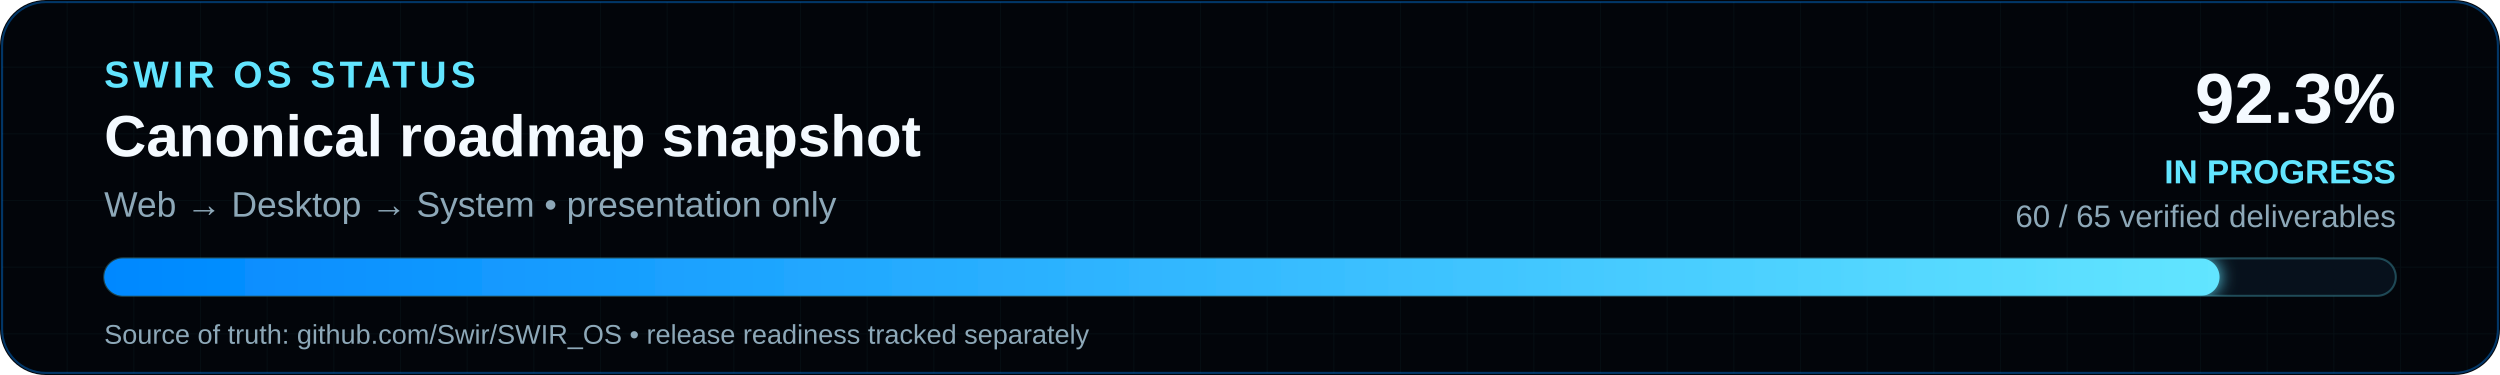
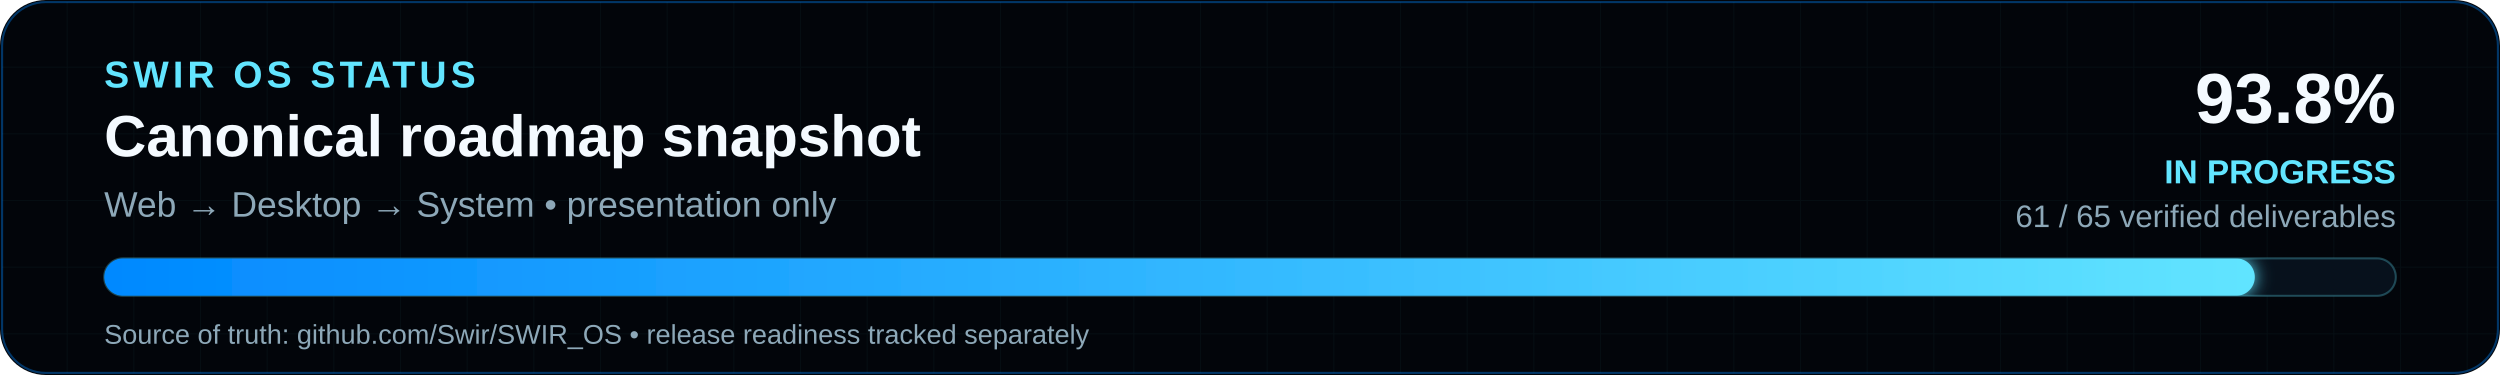
<svg xmlns="http://www.w3.org/2000/svg" viewBox="0 0 1200 180" role="img" aria-labelledby="progressCardTitle progressCardDesc">
  <defs>
    <linearGradient id="progressGradient" x1="0" y1="0" x2="1" y2="0">
      <stop offset="0" stop-color="#0088FF" />
      <stop offset="1" stop-color="#62E5FF" />
    </linearGradient>
    <filter id="softGlow" x="-10%" y="-150%" width="120%" height="400%">
      <feGaussianBlur stdDeviation="4" result="blur" />
      <feMerge>
        <feMergeNode in="blur" />
        <feMergeNode in="SourceGraphic" />
      </feMerge>
    </filter>
    <clipPath id="cardTrackClip">
      <rect x="50" y="124" width="1100" height="18" rx="9" />
    </clipPath>
    <pattern id="grid" width="32" height="32" patternUnits="userSpaceOnUse">
      <path d="M 32 0 L 0 0 0 32" fill="none" stroke="#62E5FF" stroke-opacity="0.035" stroke-width="1" />
    </pattern>
  </defs>
  <rect width="1200" height="180" rx="22" fill="#02050A" />
  <rect x="1" y="1" width="1198" height="178" rx="21" fill="none" stroke="#0088FF" stroke-opacity="0.38" />
  <rect x="1" y="1" width="1198" height="178" rx="21" fill="url(#grid)" />
  <text x="50" y="42" fill="#62E5FF" font-family="system-ui,Segoe UI,Arial,sans-serif" font-size="18" font-weight="700" letter-spacing="2">SWIR OS STATUS</text>
  <text x="50" y="75" fill="#F4FAFF" font-family="system-ui,Segoe UI,Arial,sans-serif" font-size="28" font-weight="700">Canonical roadmap snapshot</text>
  <text x="50" y="104" fill="#8DA8B8" font-family="system-ui,Segoe UI,Arial,sans-serif" font-size="17">Web → Desktop → System • presentation only</text>
-   <text x="1150" y="59" text-anchor="end" fill="#F4FAFF" font-family="system-ui,Segoe UI,Arial,sans-serif" font-size="34" font-weight="800">92.3%</text>
+   <text x="1150" y="59" text-anchor="end" fill="#F4FAFF" font-family="system-ui,Segoe UI,Arial,sans-serif" font-size="34" font-weight="800">93.8%</text>
  <text x="1150" y="88" text-anchor="end" fill="#62E5FF" font-family="system-ui,Segoe UI,Arial,sans-serif" font-size="16" font-weight="700">IN PROGRESS</text>
-   <text x="1150" y="109" text-anchor="end" fill="#8DA8B8" font-family="system-ui,Segoe UI,Arial,sans-serif" font-size="15">60 / 65 verified deliverables</text>
+   <text x="1150" y="109" text-anchor="end" fill="#8DA8B8" font-family="system-ui,Segoe UI,Arial,sans-serif" font-size="15">61 / 65 verified deliverables</text>
  <rect x="50" y="124" width="1100" height="18" rx="9" fill="#07111C" stroke="#62E5FF" stroke-opacity="0.28" />
-   <rect x="50" y="124" width="1015.385" height="18" rx="9" fill="url(#progressGradient)" clip-path="url(#cardTrackClip)" filter="url(#softGlow)" />
+   <rect x="50" y="124" width="1032.308" height="18" rx="9" fill="url(#progressGradient)" clip-path="url(#cardTrackClip)" filter="url(#softGlow)" />
  <text x="50" y="165" fill="#8DA8B8" font-family="system-ui,Segoe UI,Arial,sans-serif" font-size="13">Source of truth: github.com/Swir/SWIR_OS • release readiness tracked separately</text>
</svg>
